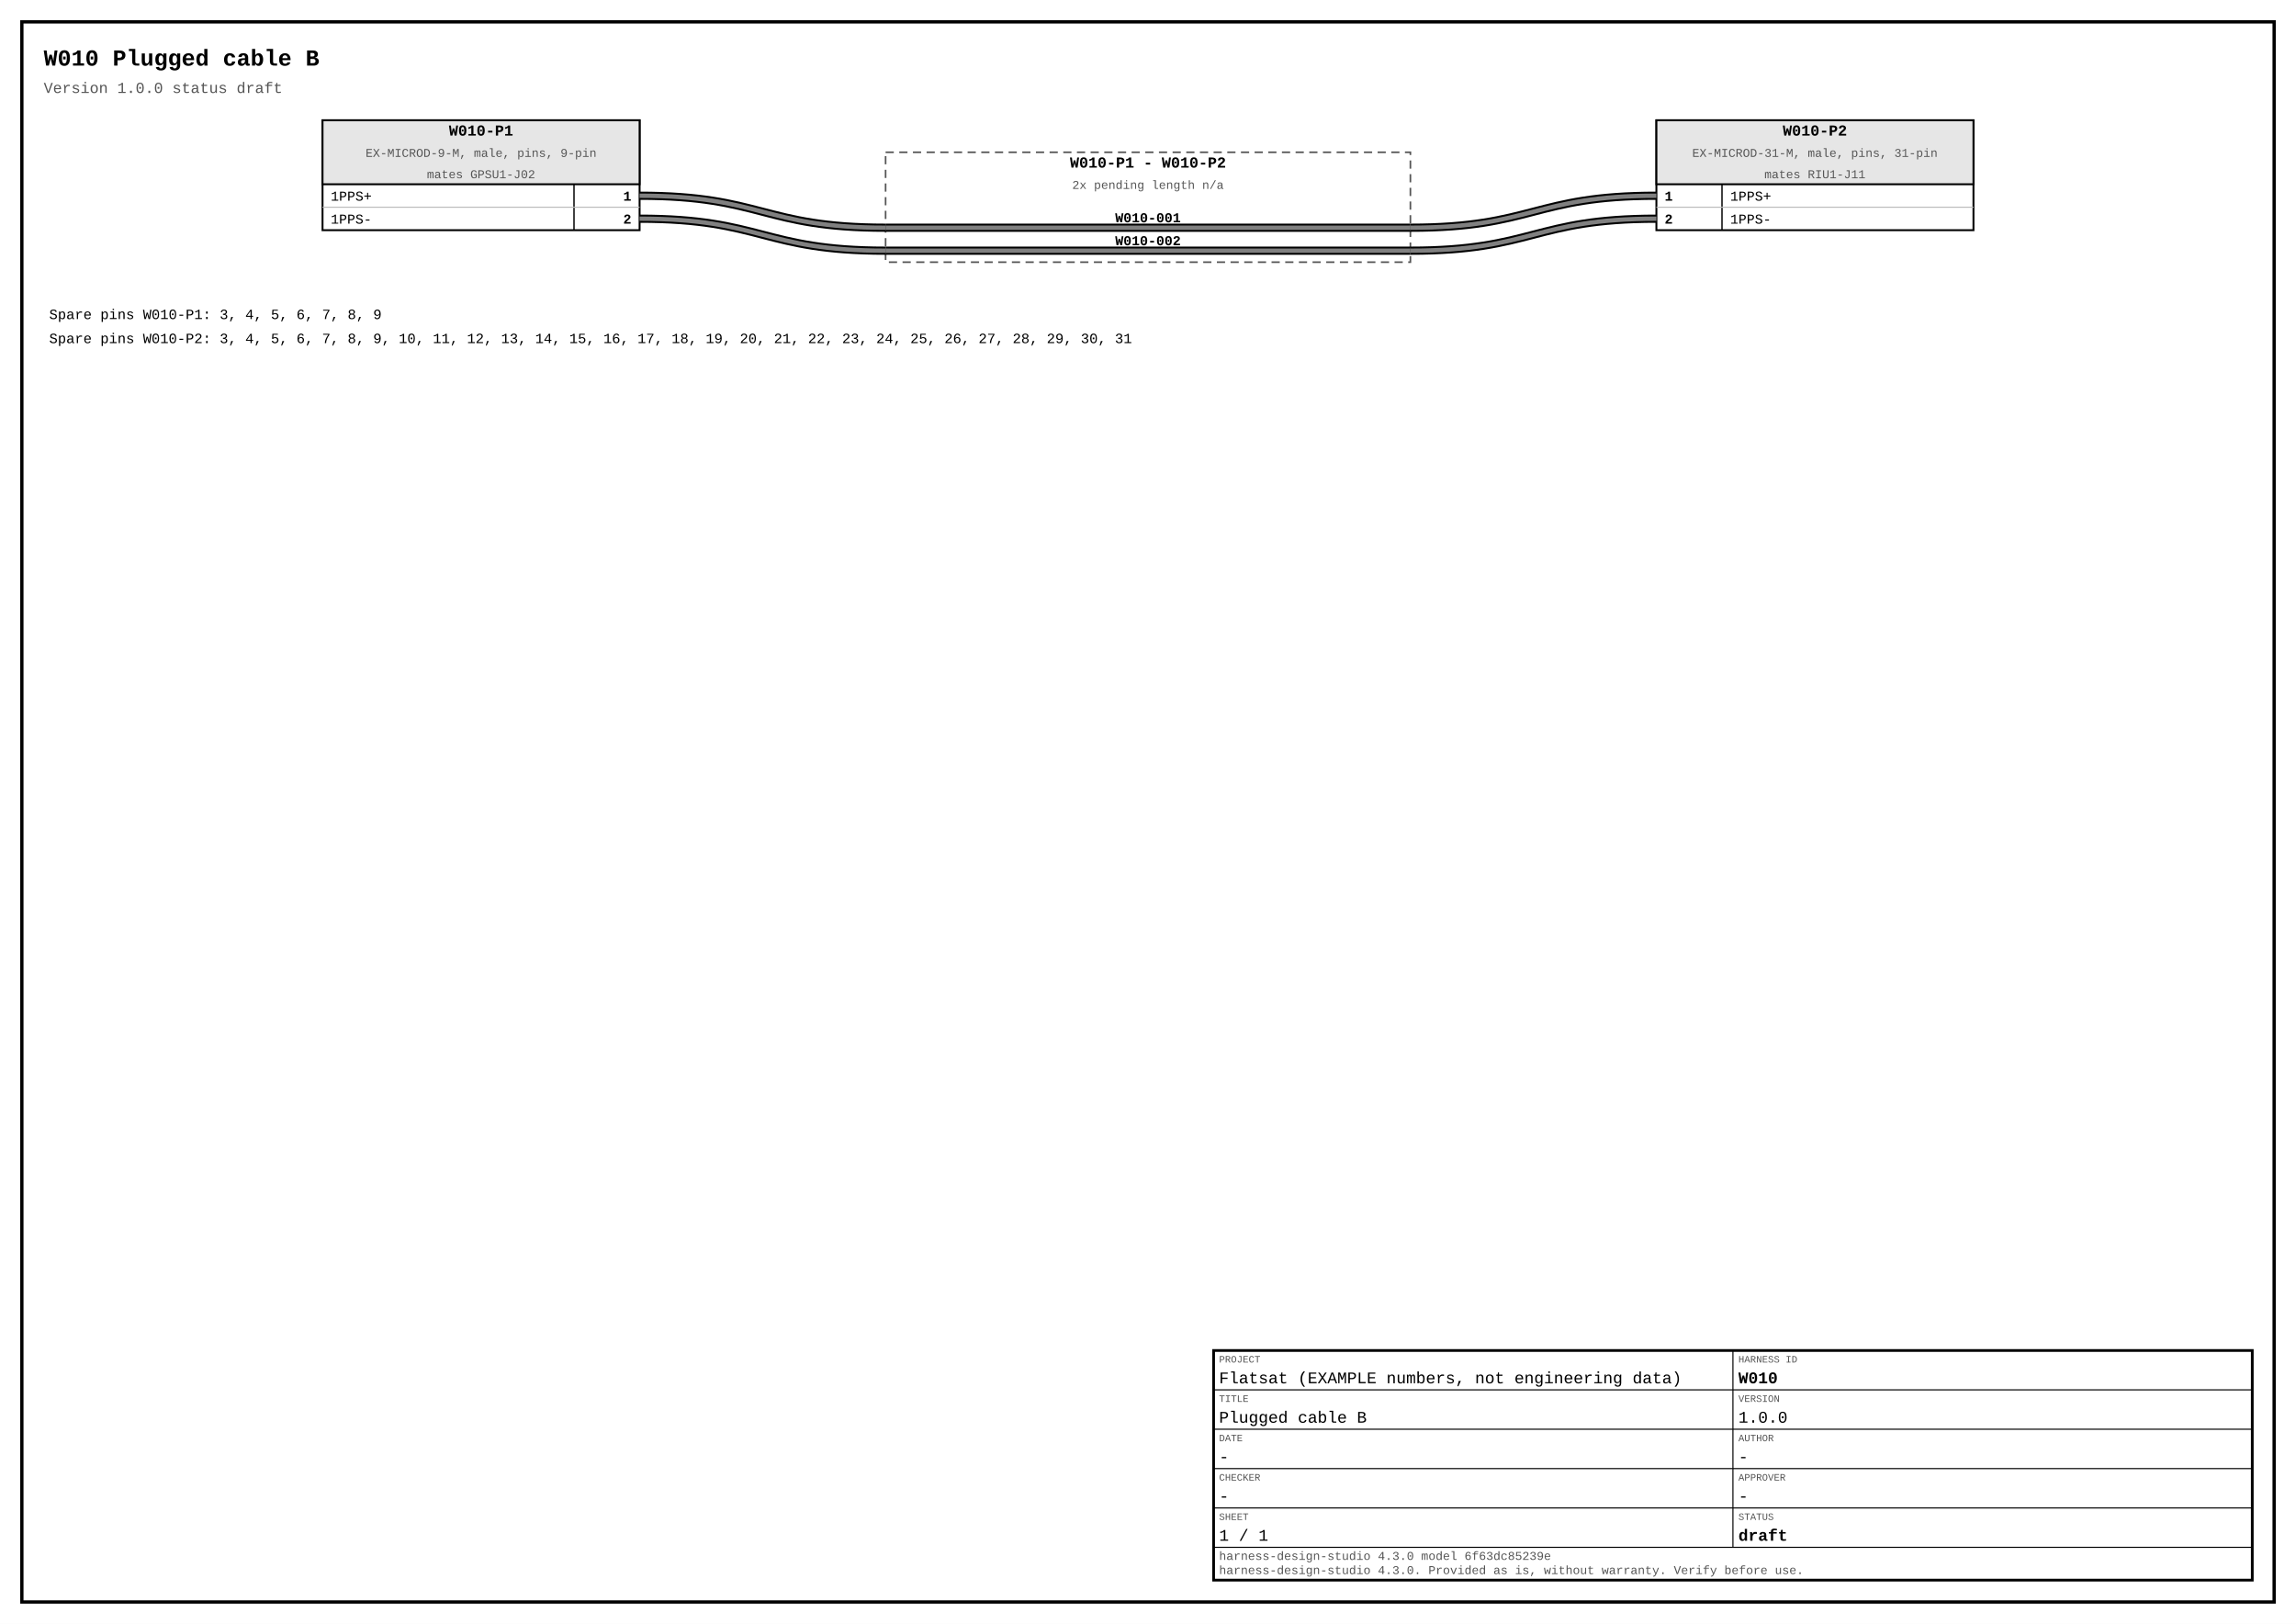
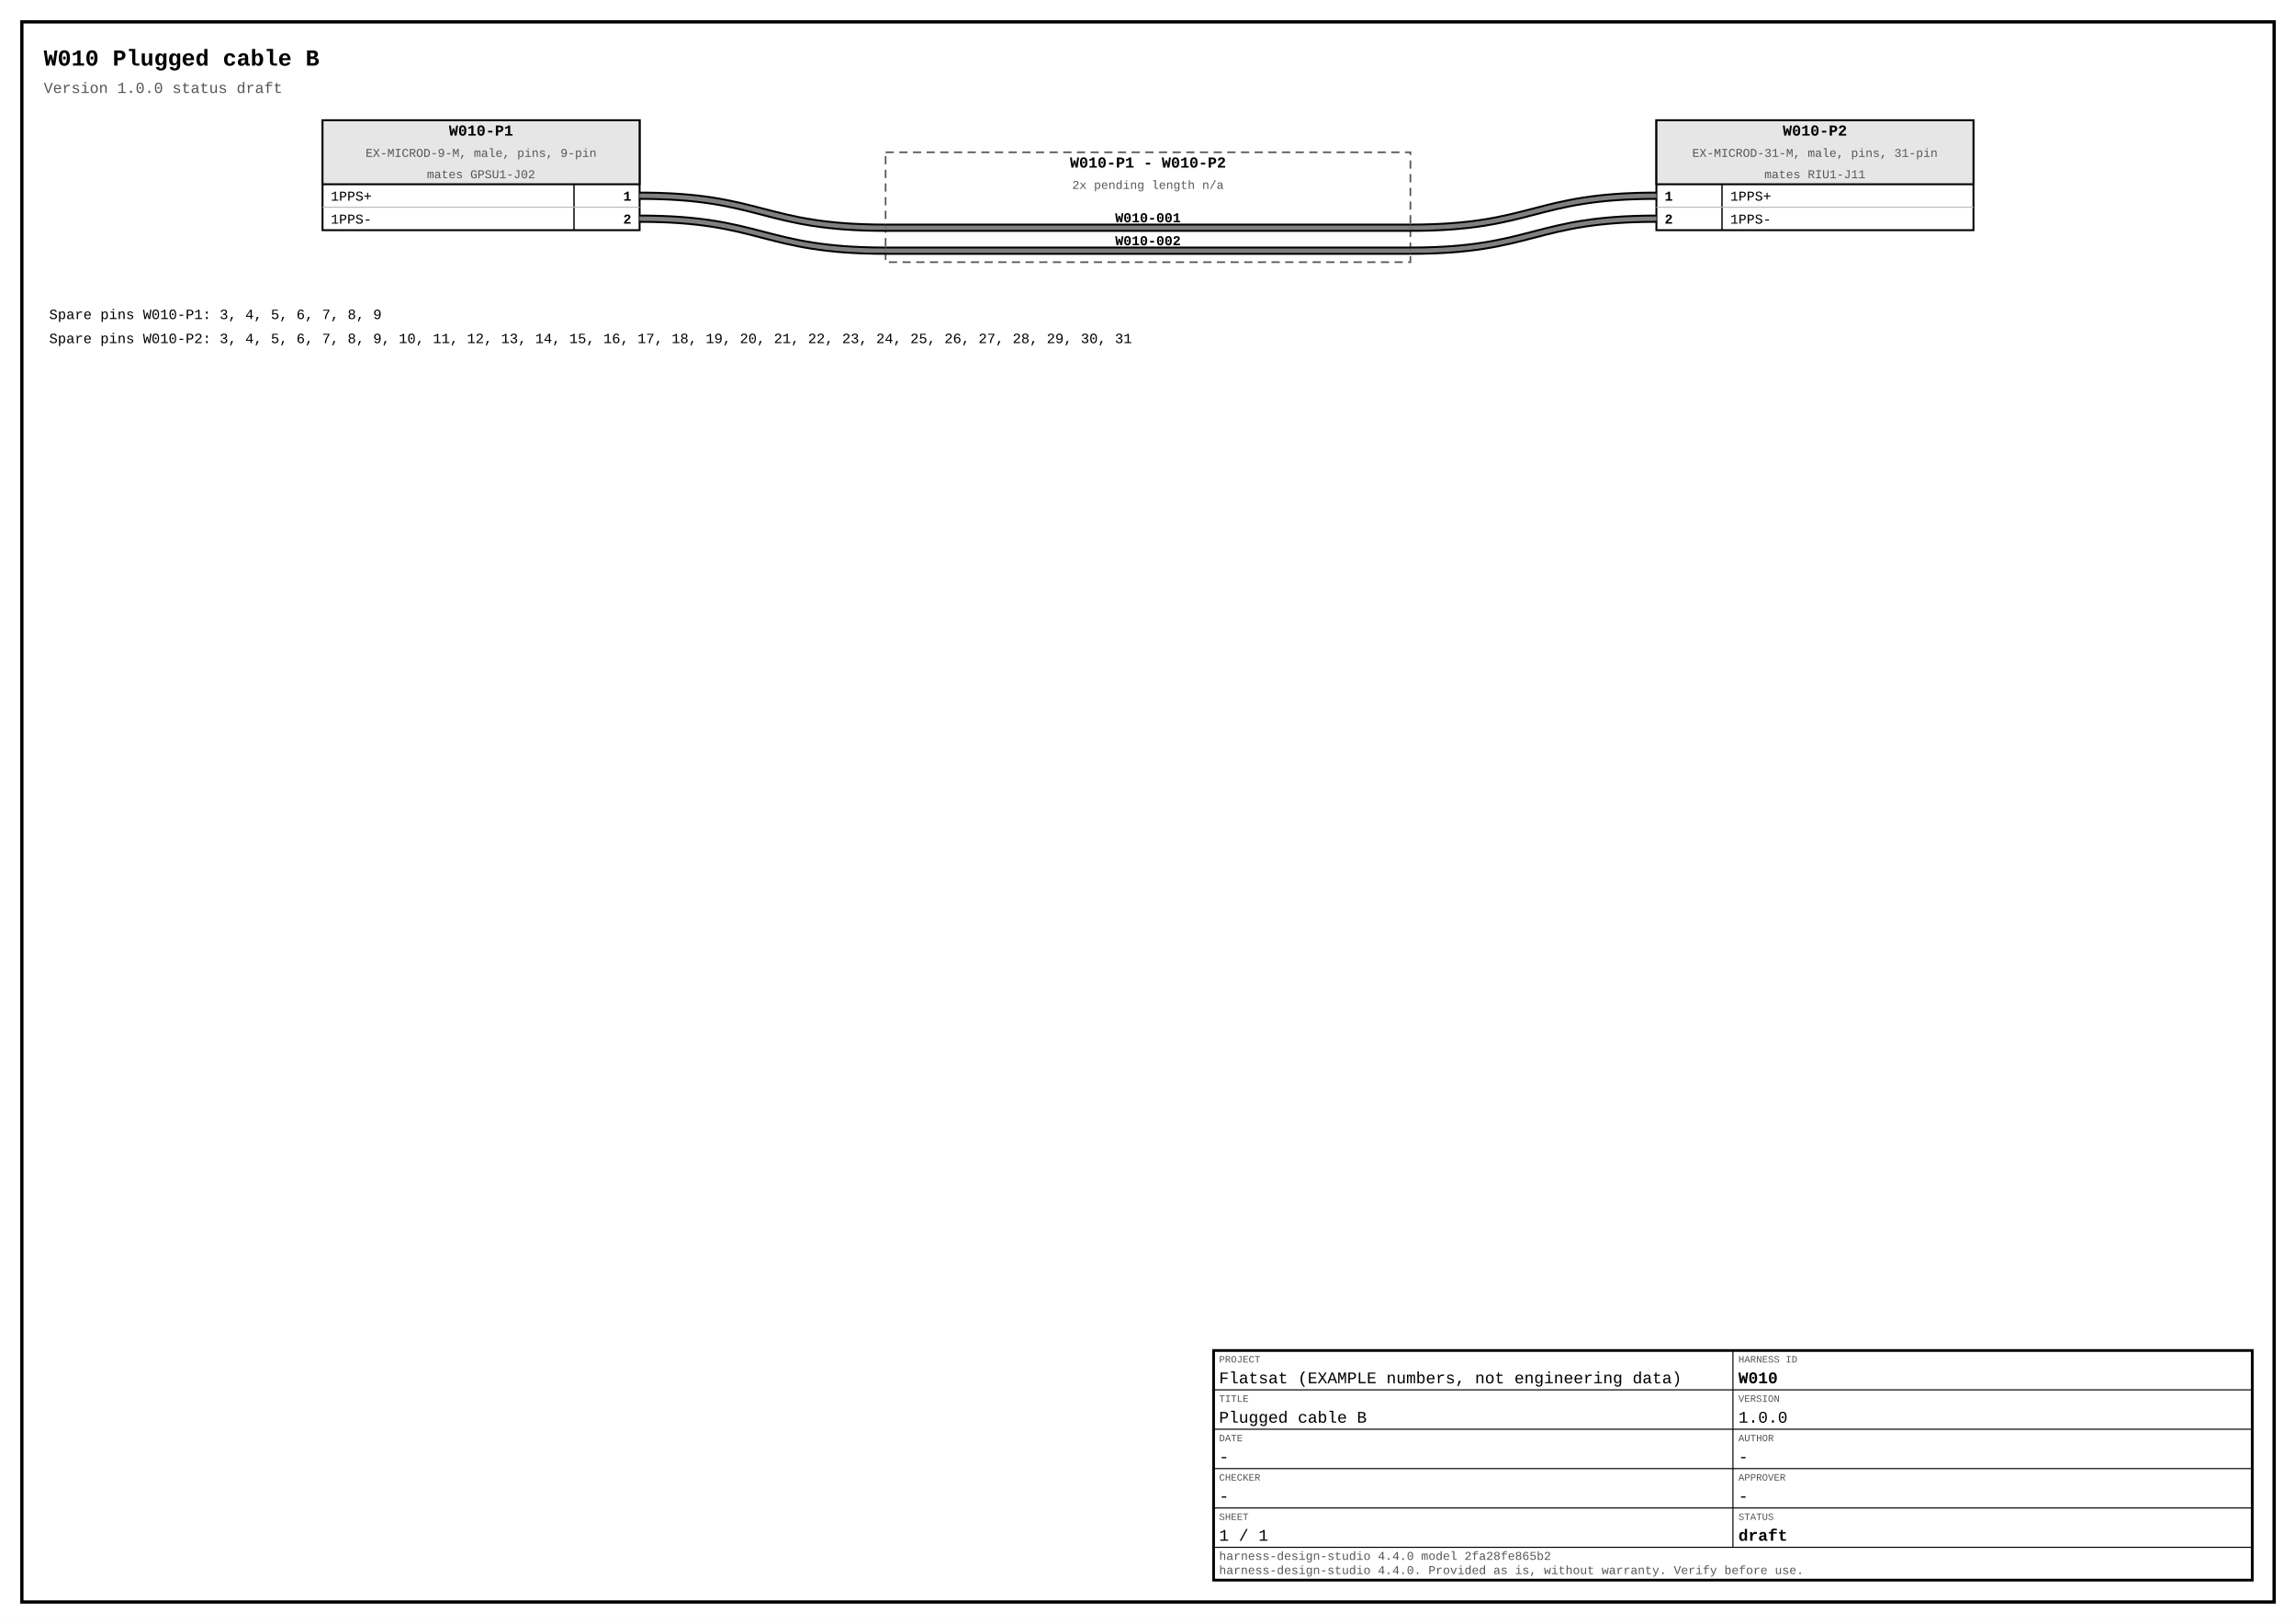
<svg xmlns="http://www.w3.org/2000/svg" width="420mm" height="297mm" viewBox="0 0 420 297" font-family="Courier New, Courier, monospace">
  <rect x="0" y="0" width="420" height="297" fill="#ffffff" />
  <rect x="4" y="4" width="412" height="289" fill="none" stroke="#000000" stroke-width="0.6" />
  <text x="8" y="12" font-size="4.2" font-weight="bold" text-anchor="start" fill="#000000">W010  Plugged cable B</text>
  <text x="8" y="17" font-size="2.8" text-anchor="start" fill="#555555">Version 1.0.0  status draft</text>
  <rect x="59" y="22" width="58" height="20.1" fill="#ffffff" stroke="#000000" stroke-width="0.35" />
  <rect x="59" y="22" width="58" height="11.7" fill="#e6e6e6" stroke="#000000" stroke-width="0.35" />
  <text x="88" y="24.8" font-size="2.8" font-weight="bold" text-anchor="middle" fill="#000000">W010-P1</text>
  <text x="88" y="28.7" font-size="2.2" text-anchor="middle" fill="#555555">EX-MICROD-9-M, male, pins, 9-pin</text>
  <text x="88" y="32.6" font-size="2.2" text-anchor="middle" fill="#555555">mates GPSU1-J02</text>
  <line x1="105" y1="33.7" x2="105" y2="42.1" stroke="#000000" stroke-width="0.25" />
  <line x1="59" y1="37.9" x2="117" y2="37.9" stroke="#bbbbbb" stroke-width="0.2" />
  <text x="60.5" y="36.7" font-size="2.5" text-anchor="start" fill="#000000" data-ref="sig/W010-P1/1">1PPS+</text>
  <text x="115.5" y="36.7" font-size="2.5" font-weight="bold" text-anchor="end" fill="#000000" data-ref="pin/W010-P1/1">1</text>
  <text x="60.5" y="40.9" font-size="2.5" text-anchor="start" fill="#000000" data-ref="sig/W010-P1/2">1PPS-</text>
  <text x="115.5" y="40.9" font-size="2.5" font-weight="bold" text-anchor="end" fill="#000000" data-ref="pin/W010-P1/2">2</text>
  <rect x="303" y="22" width="58" height="20.1" fill="#ffffff" stroke="#000000" stroke-width="0.35" />
  <rect x="303" y="22" width="58" height="11.7" fill="#e6e6e6" stroke="#000000" stroke-width="0.35" />
  <text x="332" y="24.8" font-size="2.8" font-weight="bold" text-anchor="middle" fill="#000000">W010-P2</text>
  <text x="332" y="28.7" font-size="2.2" text-anchor="middle" fill="#555555">EX-MICROD-31-M, male, pins, 31-pin</text>
  <text x="332" y="32.6" font-size="2.2" text-anchor="middle" fill="#555555">mates RIU1-J11</text>
  <line x1="315" y1="33.7" x2="315" y2="42.1" stroke="#000000" stroke-width="0.25" />
  <line x1="303" y1="37.9" x2="361" y2="37.9" stroke="#bbbbbb" stroke-width="0.2" />
  <text x="304.5" y="36.7" font-size="2.5" font-weight="bold" text-anchor="start" fill="#000000" data-ref="pin/W010-P2/1">1</text>
  <text x="316.5" y="36.7" font-size="2.5" text-anchor="start" fill="#000000" data-ref="sig/W010-P2/1">1PPS+</text>
  <text x="304.5" y="40.9" font-size="2.5" font-weight="bold" text-anchor="start" fill="#000000" data-ref="pin/W010-P2/2">2</text>
  <text x="316.5" y="40.9" font-size="2.5" text-anchor="start" fill="#000000" data-ref="sig/W010-P2/2">1PPS-</text>
  <rect x="162" y="27.85" width="96" height="20.1" fill="none" stroke="#555555" stroke-width="0.3" stroke-dasharray="1.5 1" />
  <text x="210" y="30.65" font-size="2.8" font-weight="bold" text-anchor="middle" fill="#000000">W010-P1 - W010-P2</text>
  <text x="210" y="34.55" font-size="2.2" text-anchor="middle" fill="#555555">2x  pending  length n/a</text>
  <path d="M 117 35.8 C 139.5 35.8 139.5 41.65 162 41.65" fill="none" stroke="#000000" stroke-width="1.5" />
  <line x1="162" y1="41.65" x2="258" y2="41.65" stroke="#000000" stroke-width="1.5" />
  <path d="M 258 41.65 C 280.5 41.65 280.5 35.8 303 35.8" fill="none" stroke="#000000" stroke-width="1.5" />
  <path d="M 117 35.8 C 139.5 35.8 139.5 41.65 162 41.65" fill="none" stroke="#808080" stroke-width="0.8" />
  <line x1="162" y1="41.65" x2="258" y2="41.65" stroke="#808080" stroke-width="0.8" />
  <path d="M 258 41.65 C 280.5 41.65 280.5 35.8 303 35.8" fill="none" stroke="#808080" stroke-width="0.8" />
  <text x="210" y="40.65" font-size="2.5" font-weight="bold" text-anchor="middle" fill="#000000">W010-001</text>
  <path d="M 117 40 C 139.5 40 139.5 45.85 162 45.85" fill="none" stroke="#000000" stroke-width="1.5" />
  <line x1="162" y1="45.85" x2="258" y2="45.85" stroke="#000000" stroke-width="1.5" />
  <path d="M 258 45.85 C 280.5 45.85 280.5 40 303 40" fill="none" stroke="#000000" stroke-width="1.5" />
  <path d="M 117 40 C 139.5 40 139.5 45.85 162 45.85" fill="none" stroke="#808080" stroke-width="0.8" />
  <line x1="162" y1="45.85" x2="258" y2="45.85" stroke="#808080" stroke-width="0.8" />
  <path d="M 258 45.85 C 280.5 45.85 280.5 40 303 40" fill="none" stroke="#808080" stroke-width="0.8" />
  <text x="210" y="44.85" font-size="2.5" font-weight="bold" text-anchor="middle" fill="#000000">W010-002</text>
  <text x="9" y="58.35" font-size="2.6" text-anchor="start" fill="#000000">Spare pins W010-P1: 3, 4, 5, 6, 7, 8, 9</text>
  <text x="9" y="62.75" font-size="2.6" text-anchor="start" fill="#000000">Spare pins W010-P2: 3, 4, 5, 6, 7, 8, 9, 10, 11, 12, 13, 14, 15, 16, 17, 18, 19, 20, 21, 22, 23, 24, 25, 26, 27, 28, 29, 30, 31</text>
  <rect x="222" y="247" width="190" height="42" fill="none" stroke="#000000" stroke-width="0.5" />
  <line x1="222" y1="247" x2="317" y2="247" stroke="#000000" stroke-width="0.2" />
  <text x="223" y="249.2" font-size="1.8" text-anchor="start" fill="#555555">PROJECT</text>
  <text x="223" y="253" font-size="3" text-anchor="start" fill="#000000">Flatsat (EXAMPLE numbers, not engineering data)</text>
  <line x1="317" y1="247" x2="412" y2="247" stroke="#000000" stroke-width="0.2" />
  <text x="318" y="249.2" font-size="1.8" text-anchor="start" fill="#555555">HARNESS ID</text>
  <text x="318" y="253" font-size="3" font-weight="bold" text-anchor="start" fill="#000000">W010</text>
  <line x1="222" y1="254.2" x2="317" y2="254.2" stroke="#000000" stroke-width="0.2" />
  <text x="223" y="256.4" font-size="1.8" text-anchor="start" fill="#555555">TITLE</text>
  <text x="223" y="260.2" font-size="3" text-anchor="start" fill="#000000">Plugged cable B</text>
  <line x1="317" y1="254.2" x2="412" y2="254.2" stroke="#000000" stroke-width="0.2" />
  <text x="318" y="256.4" font-size="1.8" text-anchor="start" fill="#555555">VERSION</text>
  <text x="318" y="260.2" font-size="3" text-anchor="start" fill="#000000">1.0.0</text>
  <line x1="222" y1="261.4" x2="317" y2="261.4" stroke="#000000" stroke-width="0.2" />
  <text x="223" y="263.6" font-size="1.8" text-anchor="start" fill="#555555">DATE</text>
  <text x="223" y="267.4" font-size="3" text-anchor="start" fill="#000000">-</text>
  <line x1="317" y1="261.4" x2="412" y2="261.4" stroke="#000000" stroke-width="0.2" />
  <text x="318" y="263.6" font-size="1.8" text-anchor="start" fill="#555555">AUTHOR</text>
  <text x="318" y="267.4" font-size="3" text-anchor="start" fill="#000000">-</text>
  <line x1="222" y1="268.6" x2="317" y2="268.6" stroke="#000000" stroke-width="0.2" />
  <text x="223" y="270.8" font-size="1.8" text-anchor="start" fill="#555555">CHECKER</text>
  <text x="223" y="274.6" font-size="3" text-anchor="start" fill="#000000">-</text>
  <line x1="317" y1="268.6" x2="412" y2="268.6" stroke="#000000" stroke-width="0.2" />
  <text x="318" y="270.8" font-size="1.8" text-anchor="start" fill="#555555">APPROVER</text>
  <text x="318" y="274.6" font-size="3" text-anchor="start" fill="#000000">-</text>
  <line x1="222" y1="275.8" x2="317" y2="275.8" stroke="#000000" stroke-width="0.2" />
  <text x="223" y="278" font-size="1.8" text-anchor="start" fill="#555555">SHEET</text>
  <text x="223" y="281.8" font-size="3" text-anchor="start" fill="#000000">1 / 1</text>
  <line x1="317" y1="275.8" x2="412" y2="275.8" stroke="#000000" stroke-width="0.2" />
  <text x="318" y="278" font-size="1.8" text-anchor="start" fill="#555555">STATUS</text>
  <text x="318" y="281.8" font-size="3" font-weight="bold" text-anchor="start" fill="#000000">draft</text>
  <line x1="317" y1="247" x2="317" y2="283" stroke="#000000" stroke-width="0.2" />
  <line x1="222" y1="283" x2="412" y2="283" stroke="#000000" stroke-width="0.2" />
-   <text x="223" y="285.3" font-size="2.2" text-anchor="start" fill="#555555">harness-design-studio 4.3.0 model 6f63dc85239e</text>
-   <text x="223" y="287.9" font-size="2.2" text-anchor="start" fill="#555555">harness-design-studio 4.3.0. Provided as is, without warranty. Verify before use.</text>
+   <text x="223" y="285.3" font-size="2.2" text-anchor="start" fill="#555555">harness-design-studio 4.4.0 model 2fa28fe865b2</text>
+   <text x="223" y="287.9" font-size="2.2" text-anchor="start" fill="#555555">harness-design-studio 4.4.0. Provided as is, without warranty. Verify before use.</text>
</svg>
